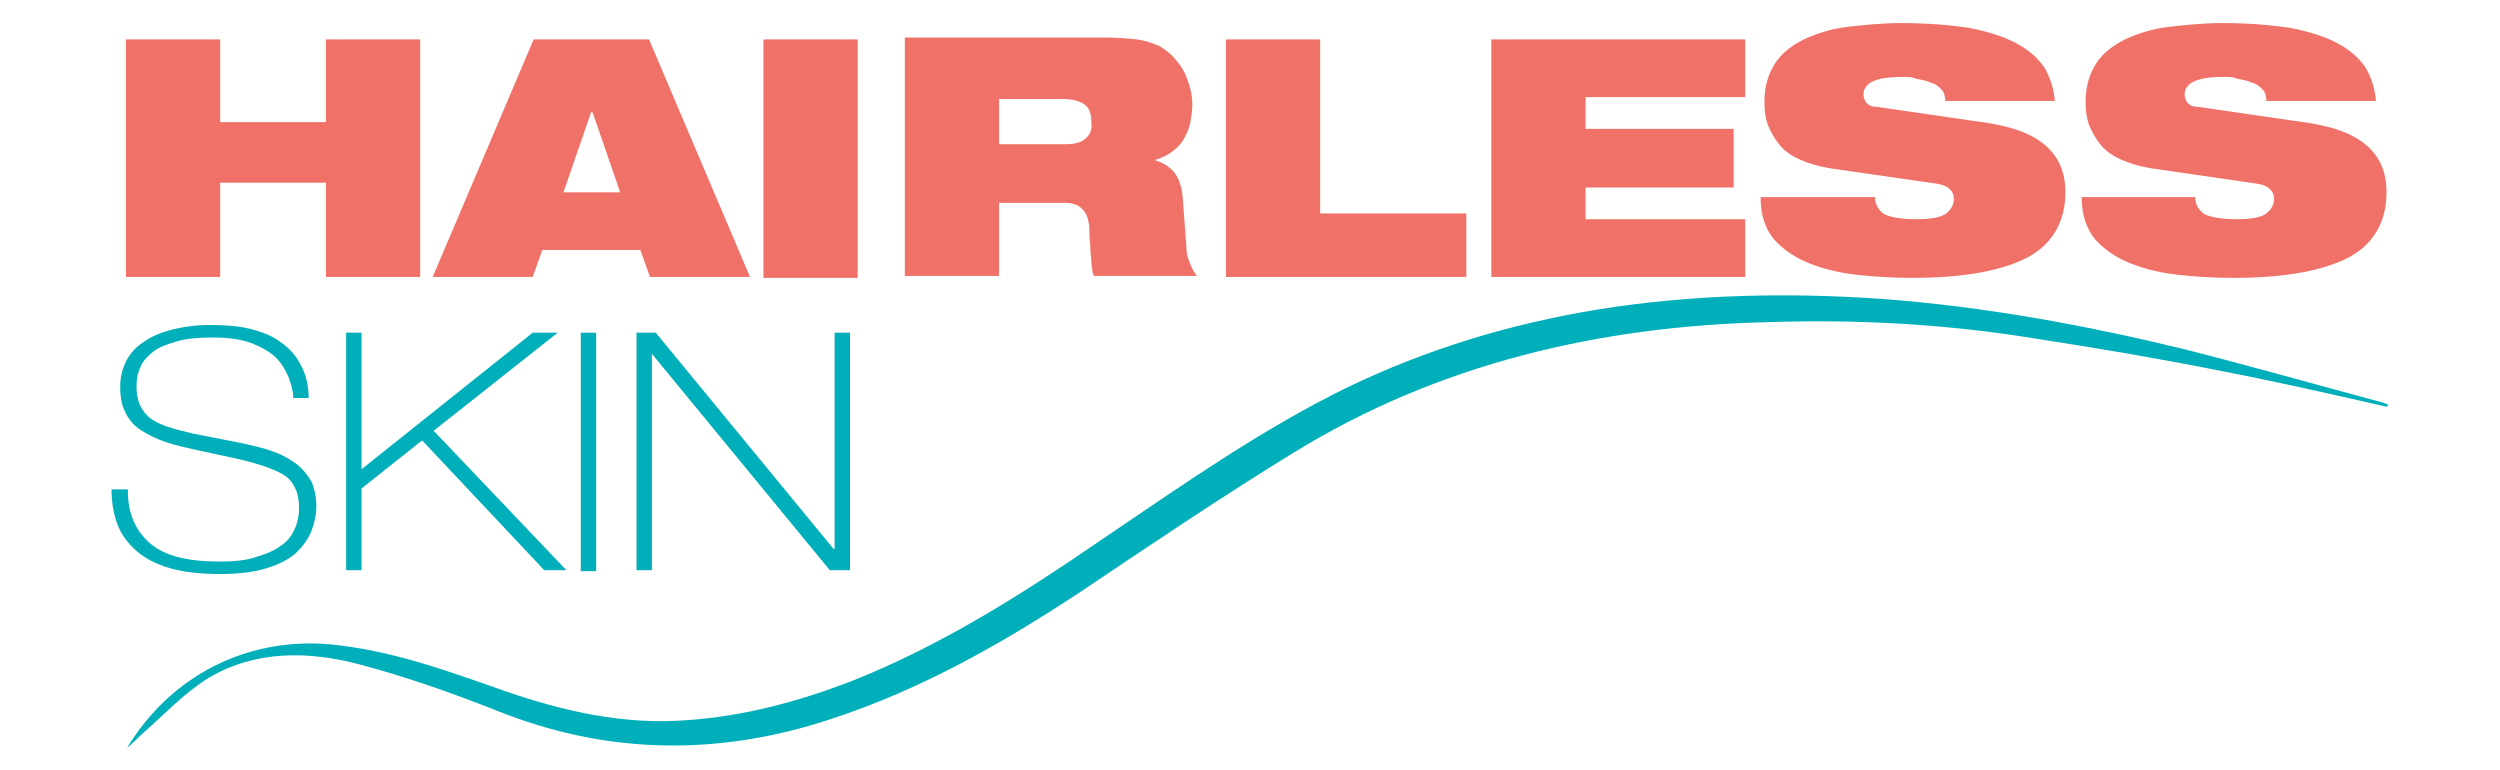
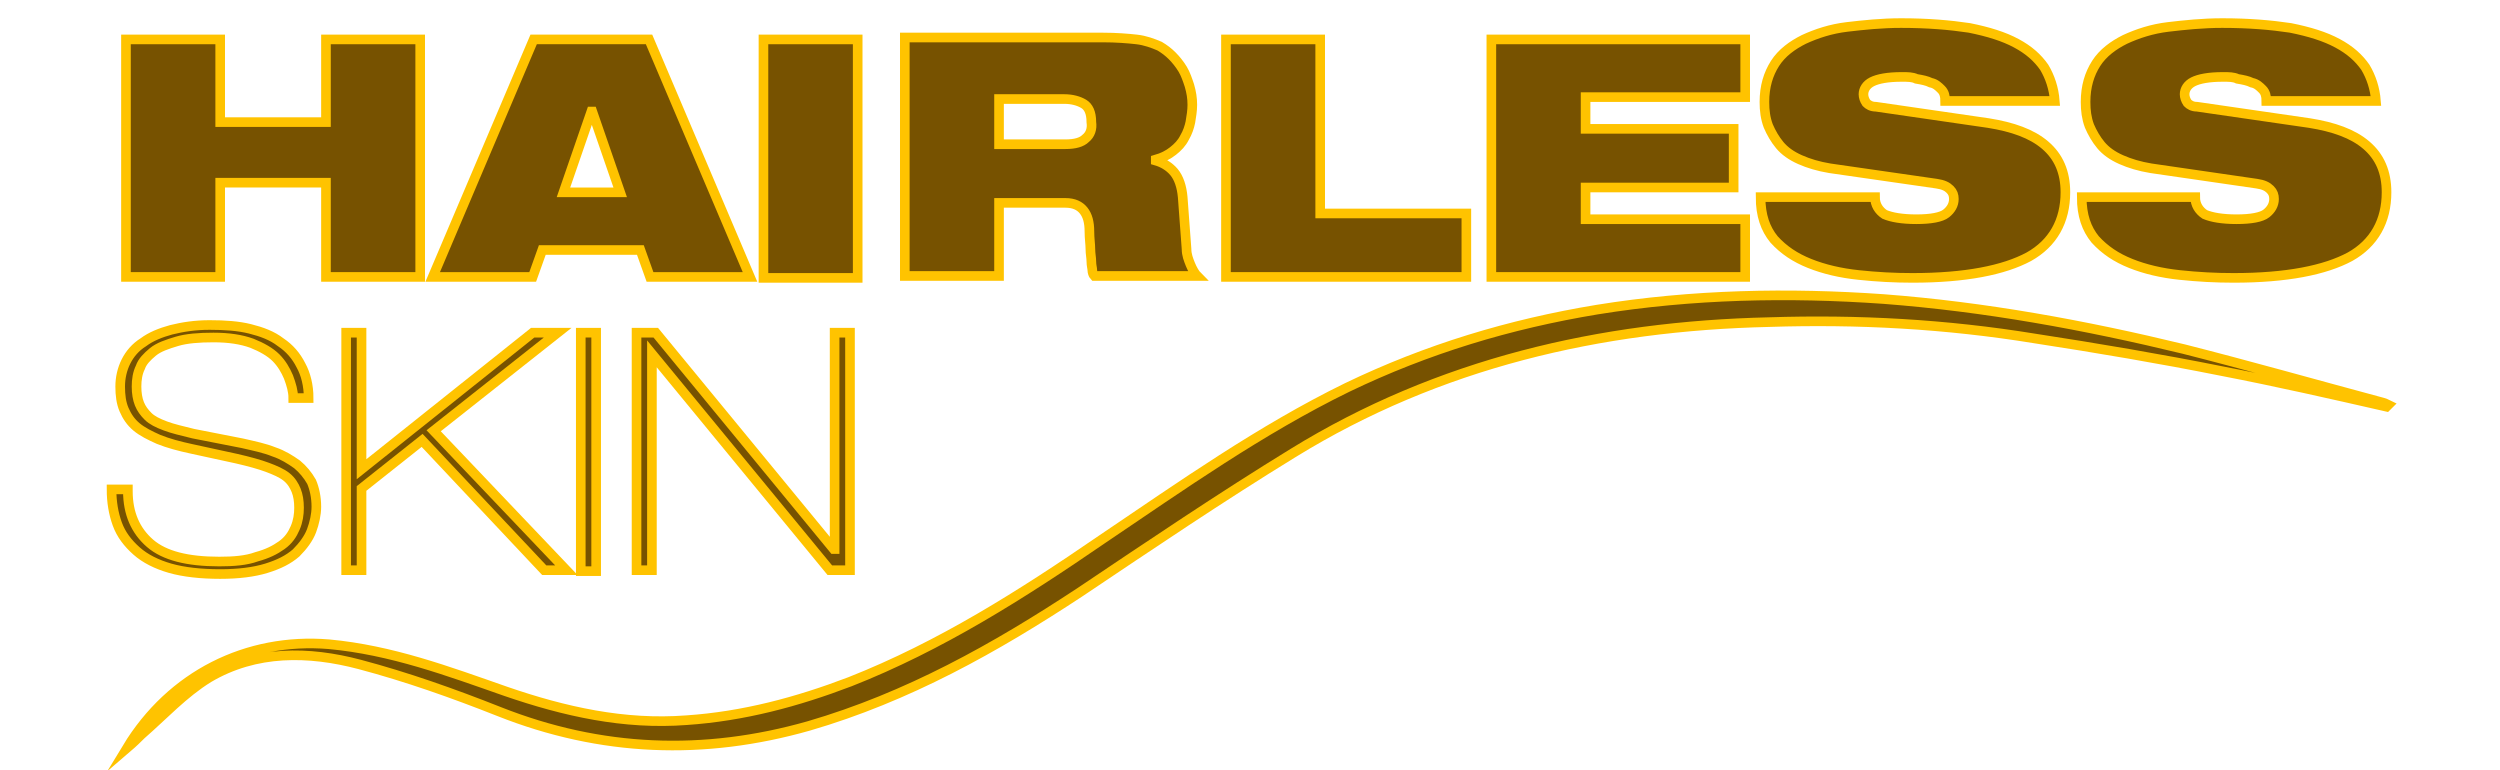
<svg xmlns="http://www.w3.org/2000/svg" version="1.1" id="Layer_1" x="0px" y="0px" viewBox="0 0 260 80" style="enable-background:new 0 0 260 80;" xml:space="preserve">
  <style type="text/css">
- 	.st0{fill:#F07167;}
- 	.st1{fill:#00AFB9;}
+ 	.st0{fill:#775200;stroke:#FFC300;stroke-miterlimit:10;}
</style>
  <g>
    <polygon class="st0" points="33.9,19 22.9,19 22.9,28.8 13.1,28.8 13.1,4.1 22.9,4.1 22.9,12.7 33.9,12.7 33.9,4.1 43.7,4.1    43.7,28.8 33.9,28.8  " />
    <path class="st0" d="M67.5,4.1h-12L45,28.8h10.4l1-2.8h10.2l1,2.8H78L67.5,4.1z M58.6,20l2.9-8.4h0.1l2.9,8.4H58.6z" />
    <rect x="79.4" y="4.1" class="st0" width="9.8" height="24.8" />
    <path class="st0" d="M123.8,27.5c-0.2-0.5-0.4-1-0.4-1.6l-0.4-5.4c-0.1-1.1-0.4-2-0.9-2.6s-1.2-1-1.9-1.2v-0.1   c0.7-0.2,1.3-0.5,1.8-0.9s0.9-0.8,1.2-1.4c0.3-0.5,0.5-1.1,0.6-1.6c0.1-0.6,0.2-1.2,0.2-1.8c0-0.7-0.1-1.3-0.3-2   c-0.2-0.6-0.4-1.2-0.7-1.7c-0.3-0.5-0.7-1-1.1-1.4s-0.8-0.7-1.3-1c-0.7-0.3-1.5-0.6-2.4-0.7s-2.1-0.2-3.5-0.2H94.1v24.8h9.8v-7.6   h6.9c0.9,0,1.5,0.3,1.9,0.8s0.6,1.2,0.6,2.2c0,0.7,0.1,1.3,0.1,1.8s0.1,0.9,0.1,1.3s0.1,0.7,0.1,0.9c0,0.2,0.1,0.5,0.2,0.6h10.7   C124.3,28.5,124,28,123.8,27.5z M112.9,14.4c-0.4,0.4-1.1,0.6-2.1,0.6h-6.9v-4.7h6.8c0.8,0,1.5,0.2,2,0.5s0.8,0.9,0.8,1.9   C113.6,13.4,113.4,14,112.9,14.4z" />
    <polygon class="st0" points="127.5,4.1 137.3,4.1 137.3,22.2 152.5,22.2 152.5,28.8 127.5,28.8  " />
    <polygon class="st0" points="155.1,4.1 181.5,4.1 181.5,10.1 164.9,10.1 164.9,13.4 180.3,13.4 180.3,19.5 164.9,19.5 164.9,22.8    181.5,22.8 181.5,28.8 155.1,28.8  " />
    <path class="st0" d="M190.3,17.5c-1.2-0.2-2.2-0.5-3.1-0.9c-0.9-0.4-1.6-0.9-2.1-1.5s-0.9-1.3-1.2-2c-0.3-0.8-0.4-1.6-0.4-2.5   c0-1.6,0.4-2.9,1.1-4c0.7-1.1,1.8-1.9,3-2.5c1.3-0.6,2.8-1.1,4.5-1.3s3.6-0.4,5.6-0.4c2.8,0,5.1,0.2,7.1,0.5c2,0.4,3.6,0.9,4.9,1.6   c1.3,0.7,2.2,1.5,2.9,2.5c0.6,1,1,2.2,1.1,3.5h-11.4c0-0.5-0.1-0.9-0.4-1.2c-0.3-0.3-0.6-0.6-1.1-0.7c-0.4-0.2-0.9-0.3-1.5-0.4   C198.9,8,198.4,8,197.8,8c-1.5,0-2.5,0.2-3.1,0.5s-0.9,0.8-0.9,1.3c0,0.3,0.1,0.6,0.3,0.9c0.2,0.2,0.5,0.4,1,0.4l11.7,1.7   c2.5,0.4,4.5,1.1,5.9,2.3s2.1,2.8,2.1,4.9c0,3-1.3,5.3-3.8,6.7c-2.6,1.4-6.6,2.2-12.1,2.2c-1.9,0-3.7-0.1-5.6-0.3   c-1.9-0.2-3.6-0.6-5.1-1.2s-2.7-1.4-3.7-2.5c-0.9-1.1-1.4-2.5-1.4-4.4H195c0,0.8,0.4,1.4,1,1.8c0.7,0.3,1.8,0.5,3.3,0.5   s2.6-0.2,3.1-0.6s0.8-0.9,0.8-1.5c0-0.4-0.1-0.7-0.4-1c-0.3-0.3-0.7-0.5-1.4-0.6L190.3,17.5z" />
    <path class="st0" d="M223.7,17.5c-1.2-0.2-2.2-0.5-3.1-0.9c-0.9-0.4-1.6-0.9-2.1-1.5s-0.9-1.3-1.2-2c-0.3-0.8-0.4-1.6-0.4-2.5   c0-1.6,0.4-2.9,1.1-4c0.7-1.1,1.8-1.9,3-2.5c1.3-0.6,2.8-1.1,4.5-1.3s3.6-0.4,5.6-0.4c2.8,0,5.1,0.2,7.1,0.5c2,0.4,3.6,0.9,4.9,1.6   c1.3,0.7,2.2,1.5,2.9,2.5c0.6,1,1,2.2,1.1,3.5h-11.4c0-0.5-0.1-0.9-0.4-1.2c-0.3-0.3-0.6-0.6-1.1-0.7c-0.4-0.2-0.9-0.3-1.5-0.4   C232.3,8,231.8,8,231.2,8c-1.5,0-2.5,0.2-3.1,0.5s-0.9,0.8-0.9,1.3c0,0.3,0.1,0.6,0.3,0.9c0.2,0.2,0.5,0.4,1,0.4l11.7,1.7   c2.5,0.4,4.5,1.1,5.9,2.3s2.1,2.8,2.1,4.9c0,3-1.3,5.3-3.8,6.7c-2.6,1.4-6.6,2.2-12.1,2.2c-1.9,0-3.7-0.1-5.6-0.3   c-1.9-0.2-3.6-0.6-5.1-1.2s-2.7-1.4-3.7-2.5c-0.9-1.1-1.4-2.5-1.4-4.4h11.8c0,0.8,0.4,1.4,1,1.8c0.7,0.3,1.8,0.5,3.3,0.5   s2.6-0.2,3.1-0.6s0.8-0.9,0.8-1.5c0-0.4-0.1-0.7-0.4-1c-0.3-0.3-0.7-0.5-1.4-0.6L223.7,17.5z" />
  </g>
-   <path class="st1" d="M248.2,42.3c-5.7-1.3-11.4-2.6-17.1-3.7c-6.5-1.3-13-2.4-19.5-3.4c-9.2-1.5-18.4-2-27.6-1.7  c-17.6,0.4-34.4,4.3-49.5,13.6c-7.5,4.6-14.9,9.6-22.2,14.5c-8.8,5.8-17.9,10.9-28.2,13.9c-10.9,3.1-21.6,2.7-32.2-1.5  c-4.8-1.9-9.6-3.6-14.5-4.9c-5.3-1.4-10.8-1.5-15.7,1.4c-2.6,1.6-4.7,3.9-7,5.9c-0.4,0.4-0.8,0.8-1.5,1.4c4.6-7.6,12.5-11.5,21-10.8  c6.5,0.6,12.4,2.8,18.4,4.9c6.1,2.1,12.3,3.5,18.8,3c5.9-0.4,11.5-1.9,17-4c9.4-3.7,17.9-9.1,26.2-14.8c8.3-5.6,16.5-11.4,25.5-15.8  c8.3-4,16.9-6.6,26-8.1c9.9-1.6,19.9-1.8,29.8-1.1c10.5,0.8,20.9,2.7,31.2,5.2c6.7,1.7,13.4,3.6,20.1,5.4c0.4,0.1,0.8,0.2,1.2,0.4  C248.3,42.2,248.3,42.2,248.2,42.3z" />
+   <path class="st0" d="M248.2,42.3c-5.7-1.3-11.4-2.6-17.1-3.7c-6.5-1.3-13-2.4-19.5-3.4c-9.2-1.5-18.4-2-27.6-1.7  c-17.6,0.4-34.4,4.3-49.5,13.6c-7.5,4.6-14.9,9.6-22.2,14.5c-8.8,5.8-17.9,10.9-28.2,13.9c-10.9,3.1-21.6,2.7-32.2-1.5  c-4.8-1.9-9.6-3.6-14.5-4.9c-5.3-1.4-10.8-1.5-15.7,1.4c-2.6,1.6-4.7,3.9-7,5.9c-0.4,0.4-0.8,0.8-1.5,1.4c4.6-7.6,12.5-11.5,21-10.8  c6.5,0.6,12.4,2.8,18.4,4.9c6.1,2.1,12.3,3.5,18.8,3c5.9-0.4,11.5-1.9,17-4c9.4-3.7,17.9-9.1,26.2-14.8c8.3-5.6,16.5-11.4,25.5-15.8  c8.3-4,16.9-6.6,26-8.1c9.9-1.6,19.9-1.8,29.8-1.1c10.5,0.8,20.9,2.7,31.2,5.2c6.7,1.7,13.4,3.6,20.1,5.4c0.4,0.1,0.8,0.2,1.2,0.4  C248.3,42.2,248.3,42.2,248.2,42.3z" />
  <g>
-     <path class="st1" d="M13.3,51.1c0,2.3,0.8,4.1,2.3,5.4c1.5,1.3,3.9,1.9,7.2,1.9c1.5,0,2.8-0.1,3.9-0.5c1.1-0.3,1.9-0.7,2.6-1.2   s1.1-1.1,1.4-1.8s0.4-1.4,0.4-2.1c0-0.7-0.1-1.3-0.3-1.8c-0.2-0.5-0.5-1-1-1.4s-1.2-0.7-2-1s-1.9-0.6-3.2-0.9l-4.6-1   c-1.4-0.3-2.5-0.6-3.5-1c-0.9-0.4-1.7-0.8-2.3-1.3s-1-1.1-1.3-1.8s-0.4-1.5-0.4-2.4s0.2-1.8,0.6-2.6c0.4-0.8,1-1.5,1.8-2   c0.8-0.6,1.8-1,2.9-1.3c1.2-0.3,2.5-0.5,4-0.5c1.6,0,3,0.1,4.2,0.4s2.3,0.7,3.2,1.4c0.9,0.6,1.6,1.4,2.1,2.4   c0.5,0.9,0.8,2.1,0.8,3.4h-1.6c0-0.7-0.2-1.4-0.5-2.2c-0.3-0.7-0.7-1.4-1.3-2c-0.6-0.6-1.5-1.1-2.5-1.5c-1.1-0.4-2.4-0.6-4-0.6   c-1.5,0-2.8,0.1-3.8,0.4c-1,0.3-1.9,0.6-2.5,1.1s-1.1,1-1.3,1.6c-0.3,0.6-0.4,1.3-0.4,2s0.1,1.3,0.3,1.8s0.5,0.9,0.9,1.3   c0.4,0.4,1,0.7,1.8,1s1.7,0.5,2.9,0.8l5.1,1c1.3,0.3,2.3,0.5,3.3,0.9c0.9,0.3,1.7,0.8,2.4,1.3c0.6,0.5,1.1,1.1,1.5,1.8   c0.3,0.7,0.5,1.6,0.5,2.6c0,0.8-0.2,1.7-0.5,2.5s-0.9,1.6-1.6,2.3c-0.8,0.7-1.8,1.2-3.1,1.6c-1.3,0.4-2.9,0.6-4.8,0.6   c-2,0-3.8-0.2-5.2-0.6c-1.4-0.4-2.6-1-3.5-1.8s-1.6-1.7-2-2.8s-0.6-2.3-0.6-3.6h1.7V51.1z" />
-     <polygon class="st1" points="36,34.6 37.6,34.6 37.6,48.8 55.4,34.6 58,34.6 45.1,44.8 58.9,59.3 56.6,59.3 43.9,45.8 37.6,50.8    37.6,59.3 36,59.3  " />
-     <rect x="60.4" y="34.6" class="st1" width="1.6" height="24.8" />
-     <polygon class="st1" points="66.2,34.6 68.2,34.6 86.7,57.1 86.8,57.1 86.8,34.6 88.4,34.6 88.4,59.3 86.3,59.3 67.8,36.8    67.8,36.8 67.8,59.3 66.2,59.3  " />
+     <path class="st0" d="M13.3,51.1c0,2.3,0.8,4.1,2.3,5.4c1.5,1.3,3.9,1.9,7.2,1.9c1.5,0,2.8-0.1,3.9-0.5c1.1-0.3,1.9-0.7,2.6-1.2   s1.1-1.1,1.4-1.8s0.4-1.4,0.4-2.1c0-0.7-0.1-1.3-0.3-1.8c-0.2-0.5-0.5-1-1-1.4s-1.2-0.7-2-1s-1.9-0.6-3.2-0.9l-4.6-1   c-1.4-0.3-2.5-0.6-3.5-1c-0.9-0.4-1.7-0.8-2.3-1.3s-1-1.1-1.3-1.8s-0.4-1.5-0.4-2.4s0.2-1.8,0.6-2.6c0.4-0.8,1-1.5,1.8-2   c0.8-0.6,1.8-1,2.9-1.3c1.2-0.3,2.5-0.5,4-0.5c1.6,0,3,0.1,4.2,0.4s2.3,0.7,3.2,1.4c0.9,0.6,1.6,1.4,2.1,2.4   c0.5,0.9,0.8,2.1,0.8,3.4h-1.6c0-0.7-0.2-1.4-0.5-2.2c-0.3-0.7-0.7-1.4-1.3-2c-0.6-0.6-1.5-1.1-2.5-1.5c-1.1-0.4-2.4-0.6-4-0.6   c-1.5,0-2.8,0.1-3.8,0.4c-1,0.3-1.9,0.6-2.5,1.1s-1.1,1-1.3,1.6c-0.3,0.6-0.4,1.3-0.4,2s0.1,1.3,0.3,1.8s0.5,0.9,0.9,1.3   c0.4,0.4,1,0.7,1.8,1s1.7,0.5,2.9,0.8l5.1,1c1.3,0.3,2.3,0.5,3.3,0.9c0.9,0.3,1.7,0.8,2.4,1.3c0.6,0.5,1.1,1.1,1.5,1.8   c0.3,0.7,0.5,1.6,0.5,2.6c0,0.8-0.2,1.7-0.5,2.5s-0.9,1.6-1.6,2.3c-0.8,0.7-1.8,1.2-3.1,1.6c-1.3,0.4-2.9,0.6-4.8,0.6   c-2,0-3.8-0.2-5.2-0.6c-1.4-0.4-2.6-1-3.5-1.8s-1.6-1.7-2-2.8s-0.6-2.3-0.6-3.6h1.7V51.1z" />
+     <polygon class="st0" points="36,34.6 37.6,34.6 37.6,48.8 55.4,34.6 58,34.6 45.1,44.8 58.9,59.3 56.6,59.3 43.9,45.8 37.6,50.8    37.6,59.3 36,59.3  " />
+     <rect x="60.4" y="34.6" class="st0" width="1.6" height="24.8" />
+     <polygon class="st0" points="66.2,34.6 68.2,34.6 86.7,57.1 86.8,57.1 86.8,34.6 88.4,34.6 88.4,59.3 86.3,59.3 67.8,36.8    67.8,36.8 67.8,59.3 66.2,59.3  " />
  </g>
</svg>
